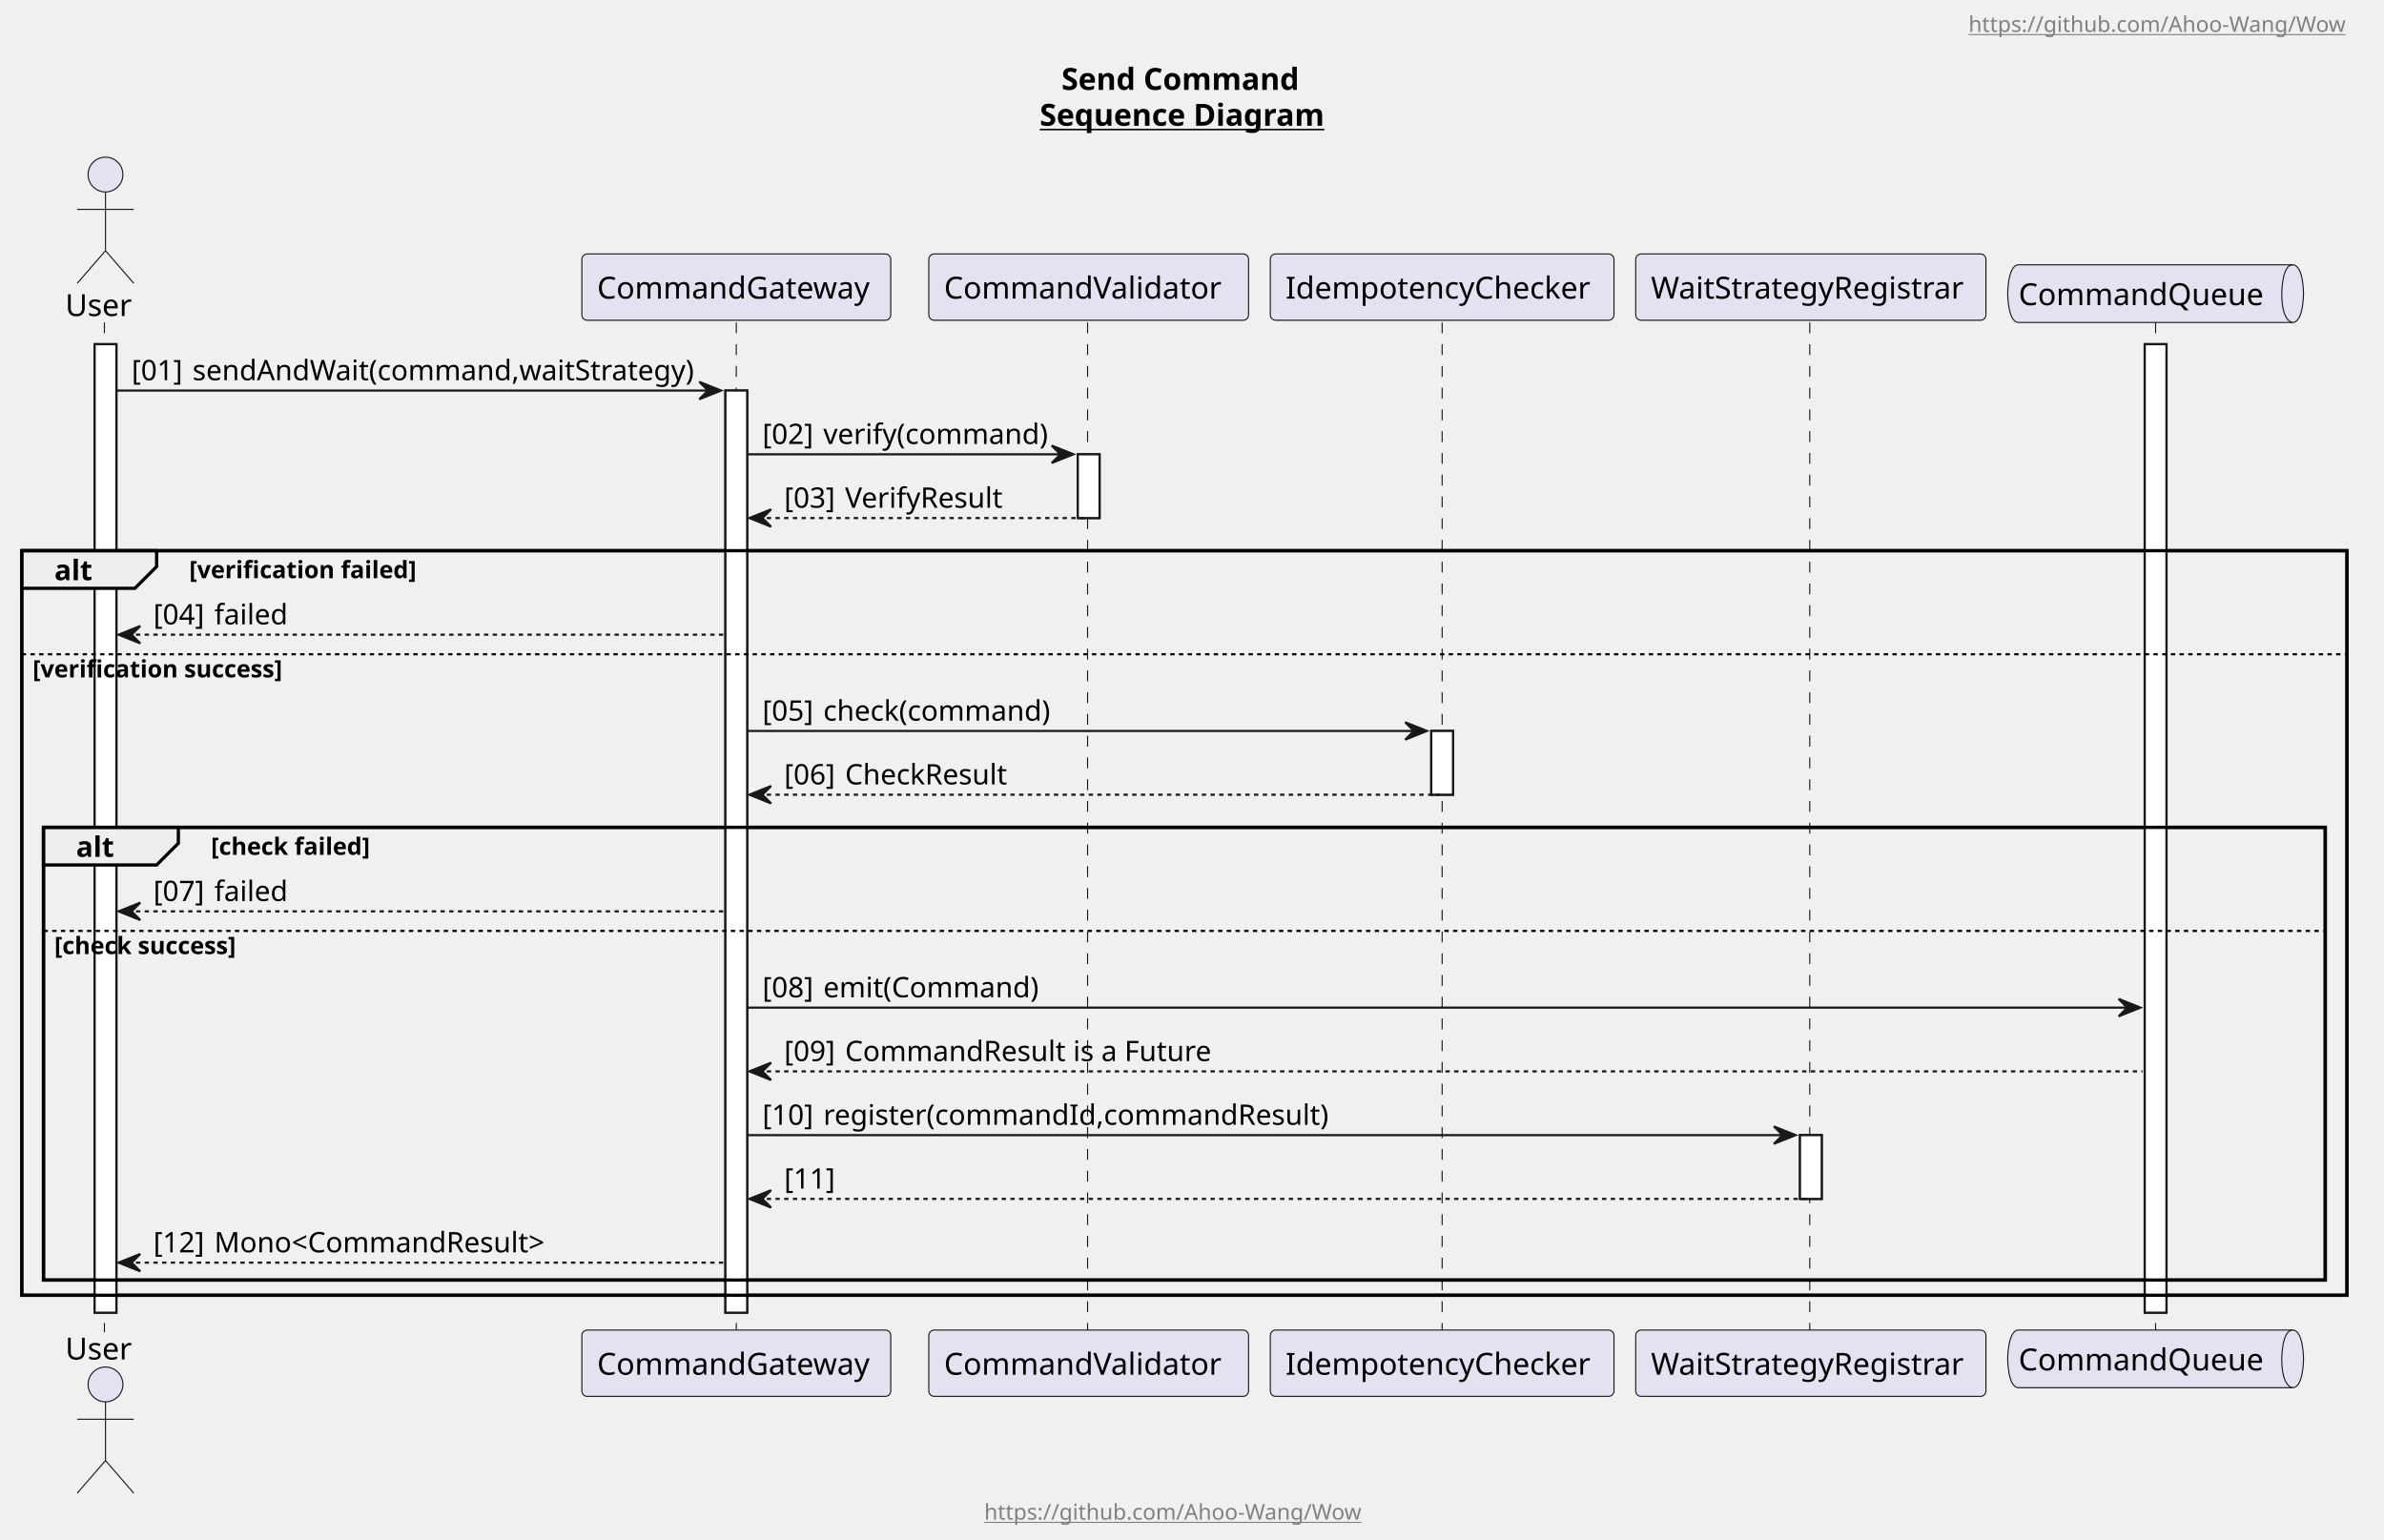
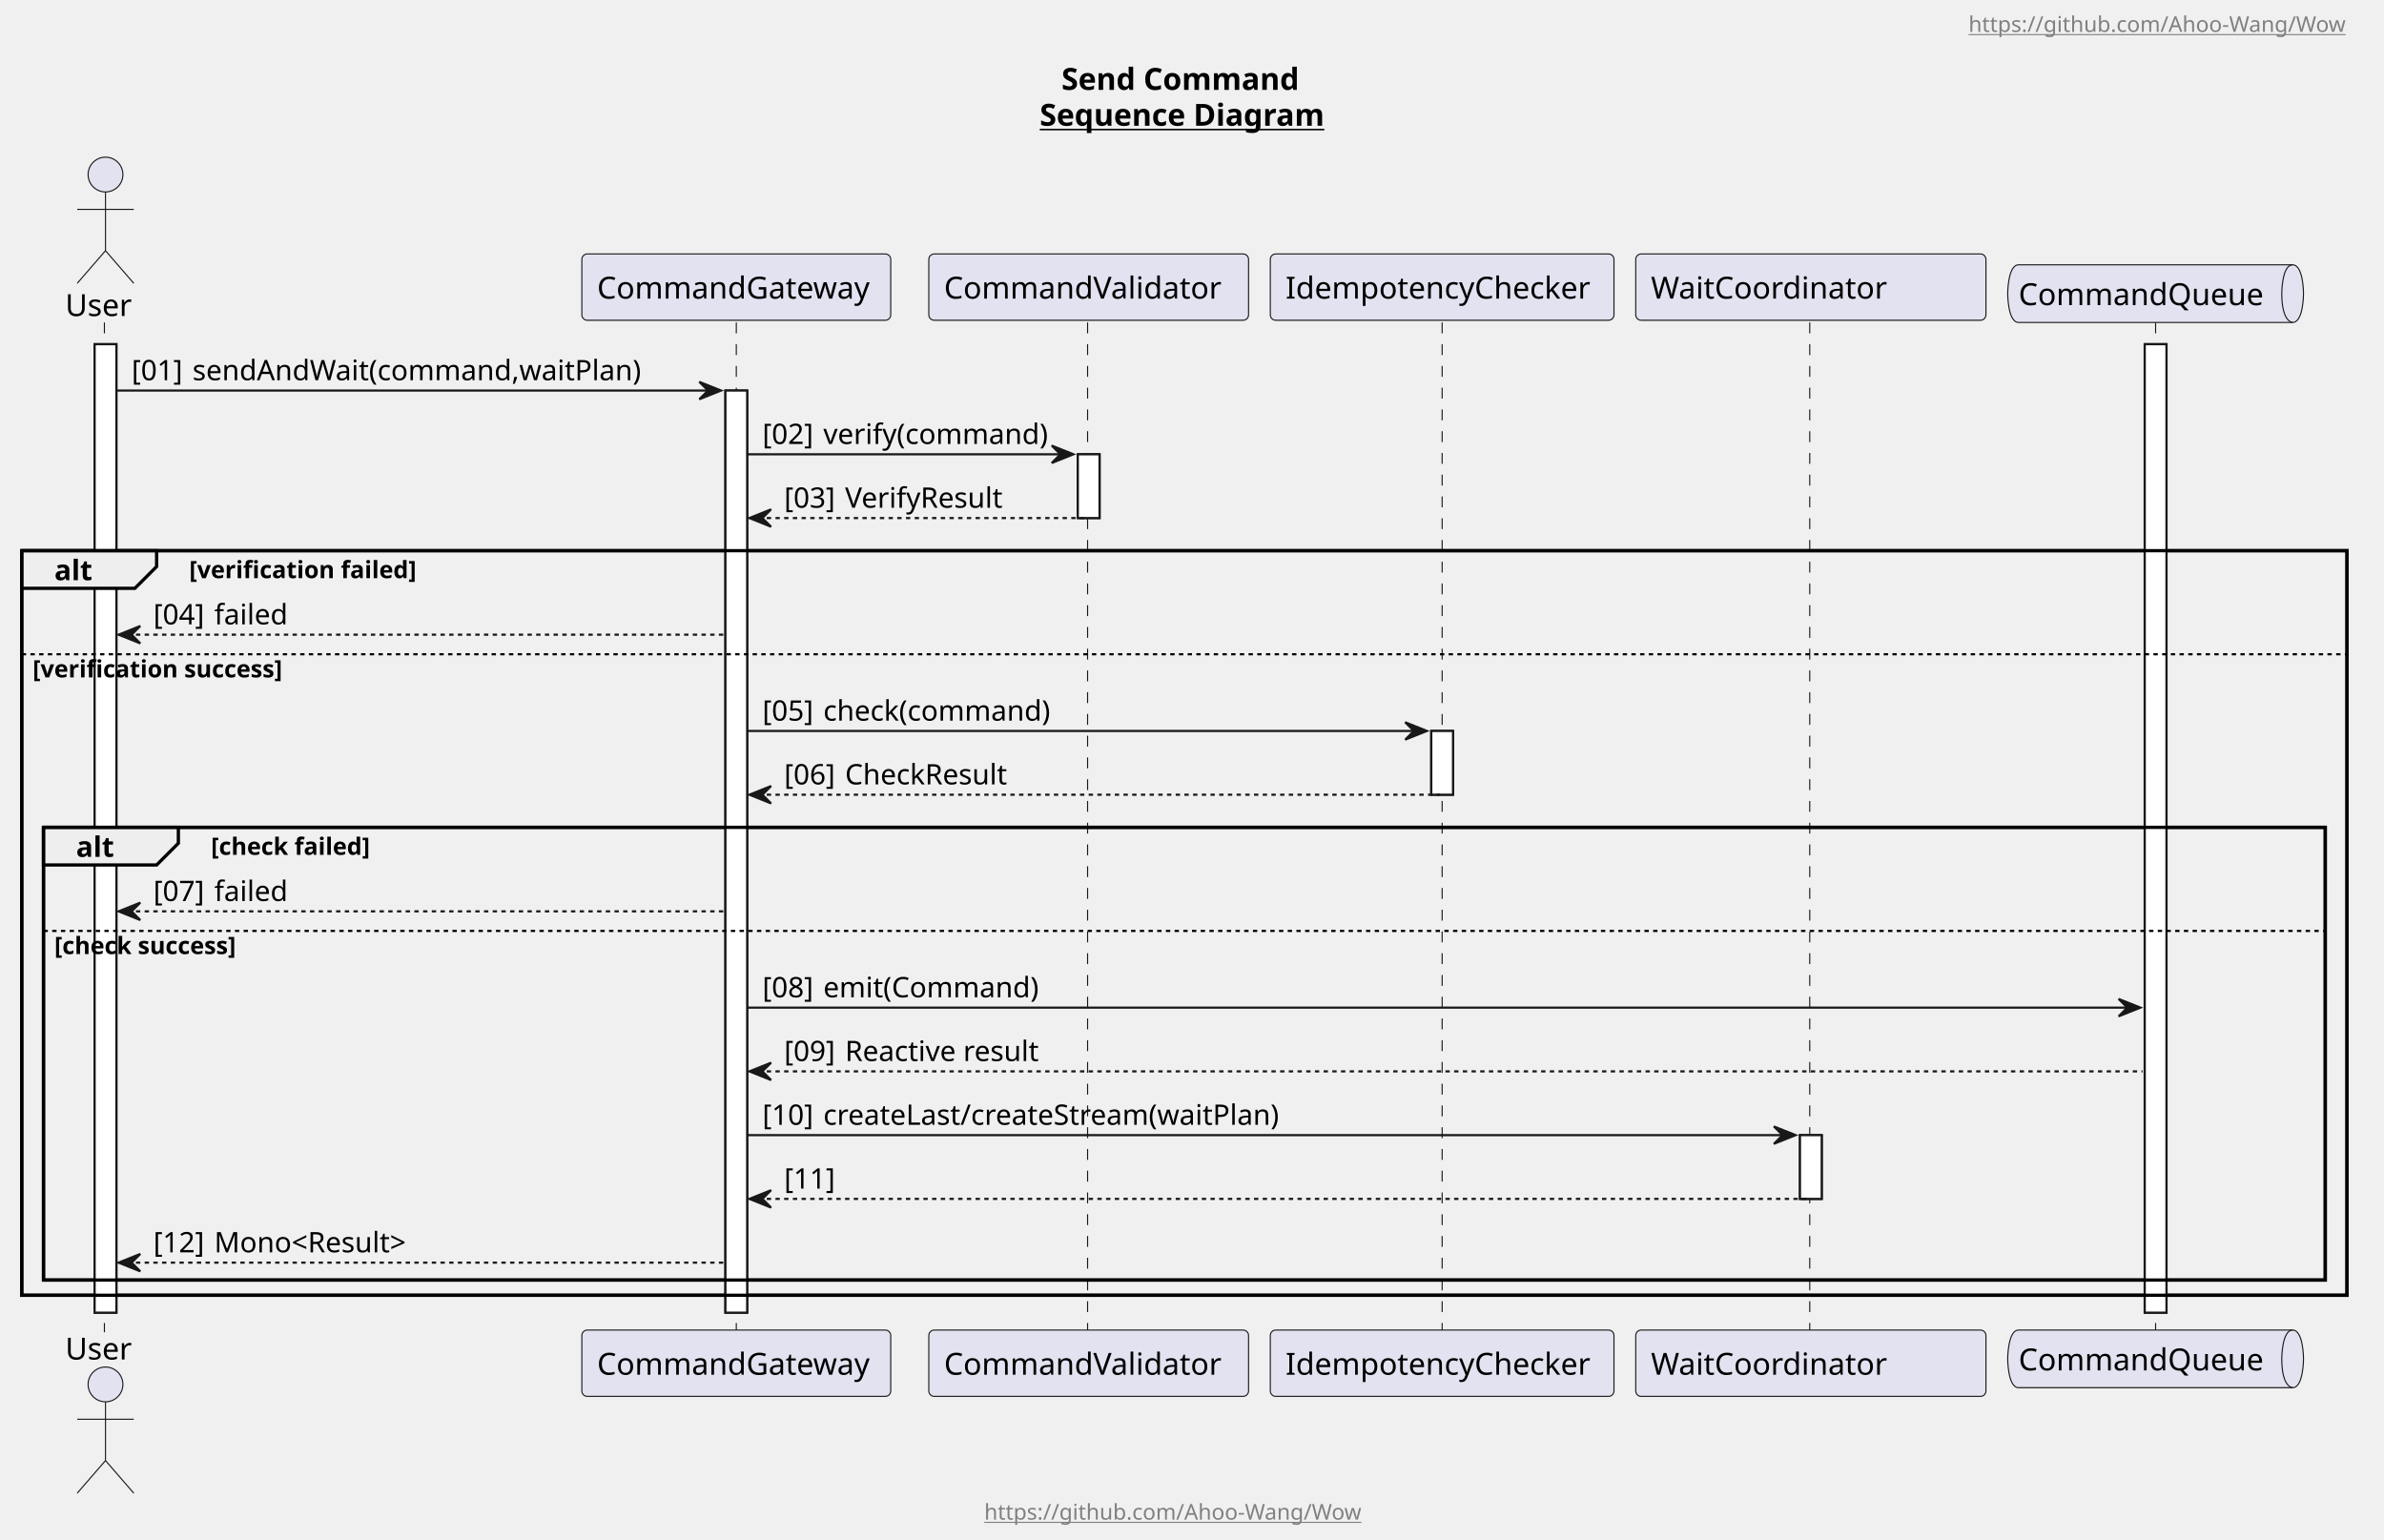
<svg xmlns="http://www.w3.org/2000/svg" xmlns:xlink="http://www.w3.org/1999/xlink" contentStyleType="text/css" height="708px" preserveAspectRatio="none" style="width:1096px;height:708px;background:#FFFFFF;" version="1.1" viewBox="0 0 1096 708" width="1096px" zoomAndPan="magnify">
  <defs />
  <g>
    <text fill="#000000" font-family="sans-serif" font-size="14" font-weight="bold" lengthAdjust="spacing" textLength="112" x="488" y="41.312">Send Command</text>
    <text fill="#000000" font-family="sans-serif" font-size="14" font-weight="bold" lengthAdjust="spacing" text-decoration="underline" textLength="132" x="478" y="57.801">Sequence Diagram</text>
    <rect fill="#FFFFFF" height="445.258" style="stroke:#181818;stroke-width:1.0;" width="10" x="43.5" y="158.242" />
    <rect fill="#FFFFFF" height="423.947" style="stroke:#181818;stroke-width:1.0;" width="10" x="333.5" y="179.553" />
    <rect fill="#FFFFFF" height="29.311" style="stroke:#181818;stroke-width:1.0;" width="10" x="495.5" y="208.863" />
    <rect fill="#FFFFFF" height="29.311" style="stroke:#181818;stroke-width:1.0;" width="10" x="658" y="336.06" />
    <rect fill="#FFFFFF" height="29.311" style="stroke:#181818;stroke-width:1.0;" width="10" x="827.5" y="521.879" />
    <rect fill="#FFFFFF" height="445.258" style="stroke:#181818;stroke-width:1.0;" width="10" x="986" y="158.242" />
    <rect fill="none" height="342.326" style="stroke:#000000;stroke-width:1.5;" width="1069" x="10" y="253.174" />
    <rect fill="none" height="208.129" style="stroke:#000000;stroke-width:1.5;" width="1049" x="20" y="380.371" />
    <line style="stroke:#181818;stroke-width:0.5;stroke-dasharray:5.0,5.0;" x1="48" x2="48" y1="148.242" y2="612.5" />
    <line style="stroke:#181818;stroke-width:0.5;stroke-dasharray:5.0,5.0;" x1="338.5" x2="338.5" y1="148.242" y2="612.5" />
    <line style="stroke:#181818;stroke-width:0.5;stroke-dasharray:5.0,5.0;" x1="500" x2="500" y1="148.242" y2="612.5" />
    <line style="stroke:#181818;stroke-width:0.5;stroke-dasharray:5.0,5.0;" x1="663" x2="663" y1="148.242" y2="612.5" />
    <line style="stroke:#181818;stroke-width:0.5;stroke-dasharray:5.0,5.0;" x1="832" x2="832" y1="148.242" y2="612.5" />
    <line style="stroke:#181818;stroke-width:0.5;stroke-dasharray:5.0,5.0;" x1="991" x2="991" y1="148.242" y2="612.5" />
    <text fill="#000000" font-family="sans-serif" font-size="14" lengthAdjust="spacing" textLength="31" x="30" y="145.289">User</text>
    <ellipse cx="48.5" cy="80.254" fill="#E2E2F0" rx="8" ry="8" style="stroke:#181818;stroke-width:0.5;" />
    <path d="M48.5,88.254 L48.5,115.254 M35.5,96.254 L61.5,96.254 M48.5,115.254 L35.5,130.254 M48.5,115.254 L61.5,130.254 " fill="none" style="stroke:#181818;stroke-width:0.5;" />
    <text fill="#000000" font-family="sans-serif" font-size="14" lengthAdjust="spacing" textLength="31" x="30" y="625.035">User</text>
    <ellipse cx="48.5" cy="636.488" fill="#E2E2F0" rx="8" ry="8" style="stroke:#181818;stroke-width:0.5;" />
    <path d="M48.5,644.488 L48.5,671.488 M35.5,652.488 L61.5,652.488 M48.5,671.488 L35.5,686.488 M48.5,671.488 L61.5,686.488 " fill="none" style="stroke:#181818;stroke-width:0.5;" />
    <rect fill="#E2E2F0" height="30.488" rx="2.5" ry="2.5" style="stroke:#181818;stroke-width:0.5;" width="142" x="267.5" y="116.754" />
    <text fill="#000000" font-family="sans-serif" font-size="14" lengthAdjust="spacing" textLength="128" x="274.5" y="137.289">CommandGateway</text>
    <rect fill="#E2E2F0" height="30.488" rx="2.5" ry="2.5" style="stroke:#181818;stroke-width:0.5;" width="142" x="267.5" y="611.5" />
    <text fill="#000000" font-family="sans-serif" font-size="14" lengthAdjust="spacing" textLength="128" x="274.5" y="632.035">CommandGateway</text>
    <rect fill="#E2E2F0" height="30.488" rx="2.5" ry="2.5" style="stroke:#181818;stroke-width:0.5;" width="147" x="427" y="116.754" />
    <text fill="#000000" font-family="sans-serif" font-size="14" lengthAdjust="spacing" textLength="133" x="434" y="137.289">CommandValidator</text>
    <rect fill="#E2E2F0" height="30.488" rx="2.5" ry="2.5" style="stroke:#181818;stroke-width:0.5;" width="147" x="427" y="611.5" />
    <text fill="#000000" font-family="sans-serif" font-size="14" lengthAdjust="spacing" textLength="133" x="434" y="632.035">CommandValidator</text>
    <rect fill="#E2E2F0" height="30.488" rx="2.5" ry="2.5" style="stroke:#181818;stroke-width:0.5;" width="158" x="584" y="116.754" />
    <text fill="#000000" font-family="sans-serif" font-size="14" lengthAdjust="spacing" textLength="144" x="591" y="137.289">IdempotencyChecker</text>
    <rect fill="#E2E2F0" height="30.488" rx="2.5" ry="2.5" style="stroke:#181818;stroke-width:0.5;" width="158" x="584" y="611.5" />
    <text fill="#000000" font-family="sans-serif" font-size="14" lengthAdjust="spacing" textLength="144" x="591" y="632.035">IdempotencyChecker</text>
    <rect fill="#E2E2F0" height="30.488" rx="2.5" ry="2.5" style="stroke:#181818;stroke-width:0.5;" width="161" x="752" y="116.754" />
-     <text fill="#000000" font-family="sans-serif" font-size="14" lengthAdjust="spacing" textLength="147" x="759" y="137.289">WaitStrategyRegistrar</text>
+     <text fill="#000000" font-family="sans-serif" font-size="14" lengthAdjust="spacing" textLength="147" x="759" y="137.289">WaitCoordinator</text>
    <rect fill="#E2E2F0" height="30.488" rx="2.5" ry="2.5" style="stroke:#181818;stroke-width:0.5;" width="161" x="752" y="611.5" />
-     <text fill="#000000" font-family="sans-serif" font-size="14" lengthAdjust="spacing" textLength="147" x="759" y="632.035">WaitStrategyRegistrar</text>
+     <text fill="#000000" font-family="sans-serif" font-size="14" lengthAdjust="spacing" textLength="147" x="759" y="632.035">WaitCoordinator</text>
    <path d="M928,121.754 L1054,121.754 C1059,121.754 1059,134.998 1059,134.998 C1059,134.998 1059,148.242 1054,148.242 L928,148.242 C923,148.242 923,134.998 923,134.998 C923,134.998 923,121.754 928,121.754 " fill="#E2E2F0" style="stroke:#181818;stroke-width:0.5;" />
    <path d="M1054,121.754 C1049,121.754 1049,134.998 1049,134.998 C1049,148.242 1054,148.242 1054,148.242 " fill="none" style="stroke:#181818;stroke-width:0.5;" />
    <text fill="#000000" font-family="sans-serif" font-size="14" lengthAdjust="spacing" textLength="116" x="928" y="140.289">CommandQueue</text>
    <path d="M928,611.5 L1054,611.5 C1059,611.5 1059,624.744 1059,624.744 C1059,624.744 1059,637.988 1054,637.988 L928,637.988 C923,637.988 923,624.744 923,624.744 C923,624.744 923,611.5 928,611.5 " fill="#E2E2F0" style="stroke:#181818;stroke-width:0.5;" />
    <path d="M1054,611.5 C1049,611.5 1049,624.744 1049,624.744 C1049,637.988 1054,637.988 1054,637.988 " fill="none" style="stroke:#181818;stroke-width:0.5;" />
    <text fill="#000000" font-family="sans-serif" font-size="14" lengthAdjust="spacing" textLength="116" x="928" y="630.035">CommandQueue</text>
    <rect fill="#FFFFFF" height="445.258" style="stroke:#181818;stroke-width:1.0;" width="10" x="43.5" y="158.242" />
    <rect fill="#FFFFFF" height="423.947" style="stroke:#181818;stroke-width:1.0;" width="10" x="333.5" y="179.553" />
    <rect fill="#FFFFFF" height="29.311" style="stroke:#181818;stroke-width:1.0;" width="10" x="495.5" y="208.863" />
    <rect fill="#FFFFFF" height="29.311" style="stroke:#181818;stroke-width:1.0;" width="10" x="658" y="336.06" />
    <rect fill="#FFFFFF" height="29.311" style="stroke:#181818;stroke-width:1.0;" width="10" x="827.5" y="521.879" />
    <rect fill="#FFFFFF" height="445.258" style="stroke:#181818;stroke-width:1.0;" width="10" x="986" y="158.242" />
    <polygon fill="#181818" points="321.5,175.553,331.5,179.553,321.5,183.553,325.5,179.553" style="stroke:#181818;stroke-width:1.0;" />
    <line style="stroke:#181818;stroke-width:1.0;" x1="53.5" x2="327.5" y1="179.553" y2="179.553" />
    <text fill="#000000" font-family="sans-serif" font-size="13" lengthAdjust="spacing" textLength="24" x="60.5" y="174.81">[01]</text>
-     <text fill="#000000" font-family="sans-serif" font-size="13" lengthAdjust="spacing" textLength="233" x="88.5" y="174.81">sendAndWait(command,waitStrategy)</text>
+     <text fill="#000000" font-family="sans-serif" font-size="13" lengthAdjust="spacing" textLength="233" x="88.5" y="174.81">sendAndWait(command,waitPlan)</text>
    <polygon fill="#181818" points="483.5,204.863,493.5,208.863,483.5,212.863,487.5,208.863" style="stroke:#181818;stroke-width:1.0;" />
    <line style="stroke:#181818;stroke-width:1.0;" x1="343.5" x2="489.5" y1="208.863" y2="208.863" />
    <text fill="#000000" font-family="sans-serif" font-size="13" lengthAdjust="spacing" textLength="24" x="350.5" y="204.121">[02]</text>
    <text fill="#000000" font-family="sans-serif" font-size="13" lengthAdjust="spacing" textLength="105" x="378.5" y="204.121">verify(command)</text>
    <polygon fill="#181818" points="354.5,234.174,344.5,238.174,354.5,242.174,350.5,238.174" style="stroke:#181818;stroke-width:1.0;" />
    <line style="stroke:#181818;stroke-width:1.0;stroke-dasharray:2.0,2.0;" x1="348.5" x2="499.5" y1="238.174" y2="238.174" />
    <text fill="#000000" font-family="sans-serif" font-size="13" lengthAdjust="spacing" textLength="24" x="360.5" y="233.432">[03]</text>
    <text fill="#000000" font-family="sans-serif" font-size="13" lengthAdjust="spacing" textLength="75" x="388.5" y="233.432">VerifyResult</text>
    <path d="M10,253.174 L72,253.174 L72,260.484 L62,270.484 L10,270.484 L10,253.174 " fill="#EEEEEE" style="stroke:#000000;stroke-width:1.5;" />
    <rect fill="none" height="342.326" style="stroke:#000000;stroke-width:1.5;" width="1069" x="10" y="253.174" />
    <text fill="#000000" font-family="sans-serif" font-size="13" font-weight="bold" lengthAdjust="spacing" textLength="17" x="25" y="266.742">alt</text>
    <text fill="#000000" font-family="sans-serif" font-size="11" font-weight="bold" lengthAdjust="spacing" textLength="109" x="87" y="265.809">[verification failed]</text>
    <polygon fill="#181818" points="64.5,287.795,54.5,291.795,64.5,295.795,60.5,291.795" style="stroke:#181818;stroke-width:1.0;" />
    <line style="stroke:#181818;stroke-width:1.0;stroke-dasharray:2.0,2.0;" x1="58.5" x2="332.5" y1="291.795" y2="291.795" />
    <text fill="#000000" font-family="sans-serif" font-size="13" lengthAdjust="spacing" textLength="24" x="70.5" y="287.053">[04]</text>
    <text fill="#000000" font-family="sans-serif" font-size="13" lengthAdjust="spacing" textLength="35" x="98.5" y="287.053">failed</text>
    <line style="stroke:#000000;stroke-width:1.0;stroke-dasharray:2.0,2.0;" x1="10" x2="1079" y1="300.795" y2="300.795" />
    <text fill="#000000" font-family="sans-serif" font-size="11" font-weight="bold" lengthAdjust="spacing" textLength="120" x="15" y="311.43">[verification success]</text>
    <polygon fill="#181818" points="646,332.06,656,336.06,646,340.06,650,336.06" style="stroke:#181818;stroke-width:1.0;" />
    <line style="stroke:#181818;stroke-width:1.0;" x1="343.5" x2="652" y1="336.06" y2="336.06" />
    <text fill="#000000" font-family="sans-serif" font-size="13" lengthAdjust="spacing" textLength="24" x="350.5" y="331.318">[05]</text>
    <text fill="#000000" font-family="sans-serif" font-size="13" lengthAdjust="spacing" textLength="107" x="378.5" y="331.318">check(command)</text>
    <polygon fill="#181818" points="354.5,361.371,344.5,365.371,354.5,369.371,350.5,365.371" style="stroke:#181818;stroke-width:1.0;" />
    <line style="stroke:#181818;stroke-width:1.0;stroke-dasharray:2.0,2.0;" x1="348.5" x2="662" y1="365.371" y2="365.371" />
    <text fill="#000000" font-family="sans-serif" font-size="13" lengthAdjust="spacing" textLength="24" x="360.5" y="360.629">[06]</text>
    <text fill="#000000" font-family="sans-serif" font-size="13" lengthAdjust="spacing" textLength="78" x="388.5" y="360.629">CheckResult</text>
    <path d="M20,380.371 L82,380.371 L82,387.682 L72,397.682 L20,397.682 L20,380.371 " fill="#EEEEEE" style="stroke:#000000;stroke-width:1.5;" />
    <rect fill="none" height="208.129" style="stroke:#000000;stroke-width:1.5;" width="1049" x="20" y="380.371" />
    <text fill="#000000" font-family="sans-serif" font-size="13" font-weight="bold" lengthAdjust="spacing" textLength="17" x="35" y="393.94">alt</text>
    <text fill="#000000" font-family="sans-serif" font-size="11" font-weight="bold" lengthAdjust="spacing" textLength="76" x="97" y="393.006">[check failed]</text>
    <polygon fill="#181818" points="64.5,414.992,54.5,418.992,64.5,422.992,60.5,418.992" style="stroke:#181818;stroke-width:1.0;" />
    <line style="stroke:#181818;stroke-width:1.0;stroke-dasharray:2.0,2.0;" x1="58.5" x2="332.5" y1="418.992" y2="418.992" />
    <text fill="#000000" font-family="sans-serif" font-size="13" lengthAdjust="spacing" textLength="24" x="70.5" y="414.25">[07]</text>
    <text fill="#000000" font-family="sans-serif" font-size="13" lengthAdjust="spacing" textLength="35" x="98.5" y="414.25">failed</text>
    <line style="stroke:#000000;stroke-width:1.0;stroke-dasharray:2.0,2.0;" x1="20" x2="1069" y1="427.992" y2="427.992" />
    <text fill="#000000" font-family="sans-serif" font-size="11" font-weight="bold" lengthAdjust="spacing" textLength="87" x="25" y="438.627">[check success]</text>
    <polygon fill="#181818" points="974,459.258,984,463.258,974,467.258,978,463.258" style="stroke:#181818;stroke-width:1.0;" />
    <line style="stroke:#181818;stroke-width:1.0;" x1="343.5" x2="980" y1="463.258" y2="463.258" />
    <text fill="#000000" font-family="sans-serif" font-size="13" lengthAdjust="spacing" textLength="24" x="350.5" y="458.516">[08]</text>
    <text fill="#000000" font-family="sans-serif" font-size="13" lengthAdjust="spacing" textLength="100" x="378.5" y="458.516">emit(Command)</text>
    <polygon fill="#181818" points="354.5,488.568,344.5,492.568,354.5,496.568,350.5,492.568" style="stroke:#181818;stroke-width:1.0;" />
    <line style="stroke:#181818;stroke-width:1.0;stroke-dasharray:2.0,2.0;" x1="348.5" x2="985" y1="492.568" y2="492.568" />
    <text fill="#000000" font-family="sans-serif" font-size="13" lengthAdjust="spacing" textLength="24" x="360.5" y="487.826">[09]</text>
-     <text fill="#000000" font-family="sans-serif" font-size="13" lengthAdjust="spacing" textLength="173" x="388.5" y="487.826">CommandResult is a Future</text>
+     <text fill="#000000" font-family="sans-serif" font-size="13" lengthAdjust="spacing" textLength="173" x="388.5" y="487.826">Reactive result</text>
    <polygon fill="#181818" points="815.5,517.879,825.5,521.879,815.5,525.879,819.5,521.879" style="stroke:#181818;stroke-width:1.0;" />
    <line style="stroke:#181818;stroke-width:1.0;" x1="343.5" x2="821.5" y1="521.879" y2="521.879" />
    <text fill="#000000" font-family="sans-serif" font-size="13" lengthAdjust="spacing" textLength="24" x="350.5" y="517.137">[10]</text>
-     <text fill="#000000" font-family="sans-serif" font-size="13" lengthAdjust="spacing" textLength="235" x="378.5" y="517.137">register(commandId,commandResult)</text>
+     <text fill="#000000" font-family="sans-serif" font-size="13" lengthAdjust="spacing" textLength="235" x="378.5" y="517.137">createLast/createStream(waitPlan)</text>
    <polygon fill="#181818" points="354.5,547.189,344.5,551.189,354.5,555.189,350.5,551.189" style="stroke:#181818;stroke-width:1.0;" />
    <line style="stroke:#181818;stroke-width:1.0;stroke-dasharray:2.0,2.0;" x1="348.5" x2="831.5" y1="551.189" y2="551.189" />
    <text fill="#000000" font-family="sans-serif" font-size="13" lengthAdjust="spacing" textLength="24" x="360.5" y="546.447">[11]</text>
    <text fill="#000000" font-family="sans-serif" font-size="13" lengthAdjust="spacing" textLength="4" x="388.5" y="546.447"> </text>
    <polygon fill="#181818" points="64.5,576.5,54.5,580.5,64.5,584.5,60.5,580.5" style="stroke:#181818;stroke-width:1.0;" />
    <line style="stroke:#181818;stroke-width:1.0;stroke-dasharray:2.0,2.0;" x1="58.5" x2="332.5" y1="580.5" y2="580.5" />
    <text fill="#000000" font-family="sans-serif" font-size="13" lengthAdjust="spacing" textLength="24" x="70.5" y="575.758">[12]</text>
-     <text fill="#000000" font-family="sans-serif" font-size="13" lengthAdjust="spacing" textLength="158" x="98.5" y="575.758">Mono&lt;CommandResult&gt;</text>
+     <text fill="#000000" font-family="sans-serif" font-size="13" lengthAdjust="spacing" textLength="158" x="98.5" y="575.758">Mono&lt;Result&gt;</text>
    <a href="https://github.com/Ahoo-Wang/Wow" target="_top" title="https://github.com/Ahoo-Wang/Wow" xlink:actuate="onRequest" xlink:href="https://github.com/Ahoo-Wang/Wow" xlink:show="new" xlink:title="https://github.com/Ahoo-Wang/Wow" xlink:type="simple">
      <text fill="#808080" font-family="sans-serif" font-size="10" lengthAdjust="spacing" text-decoration="underline" textLength="183" x="905" y="14.668">https://github.com/Ahoo-Wang/Wow</text>
    </a>
    <a href="https://github.com/Ahoo-Wang/Wow" target="_top" title="https://github.com/Ahoo-Wang/Wow" xlink:actuate="onRequest" xlink:href="https://github.com/Ahoo-Wang/Wow" xlink:show="new" xlink:title="https://github.com/Ahoo-Wang/Wow" xlink:type="simple">
      <text fill="#808080" font-family="sans-serif" font-size="10" lengthAdjust="spacing" text-decoration="underline" textLength="183" x="452.5" y="698.656">https://github.com/Ahoo-Wang/Wow</text>
    </a>
  </g>
</svg>
